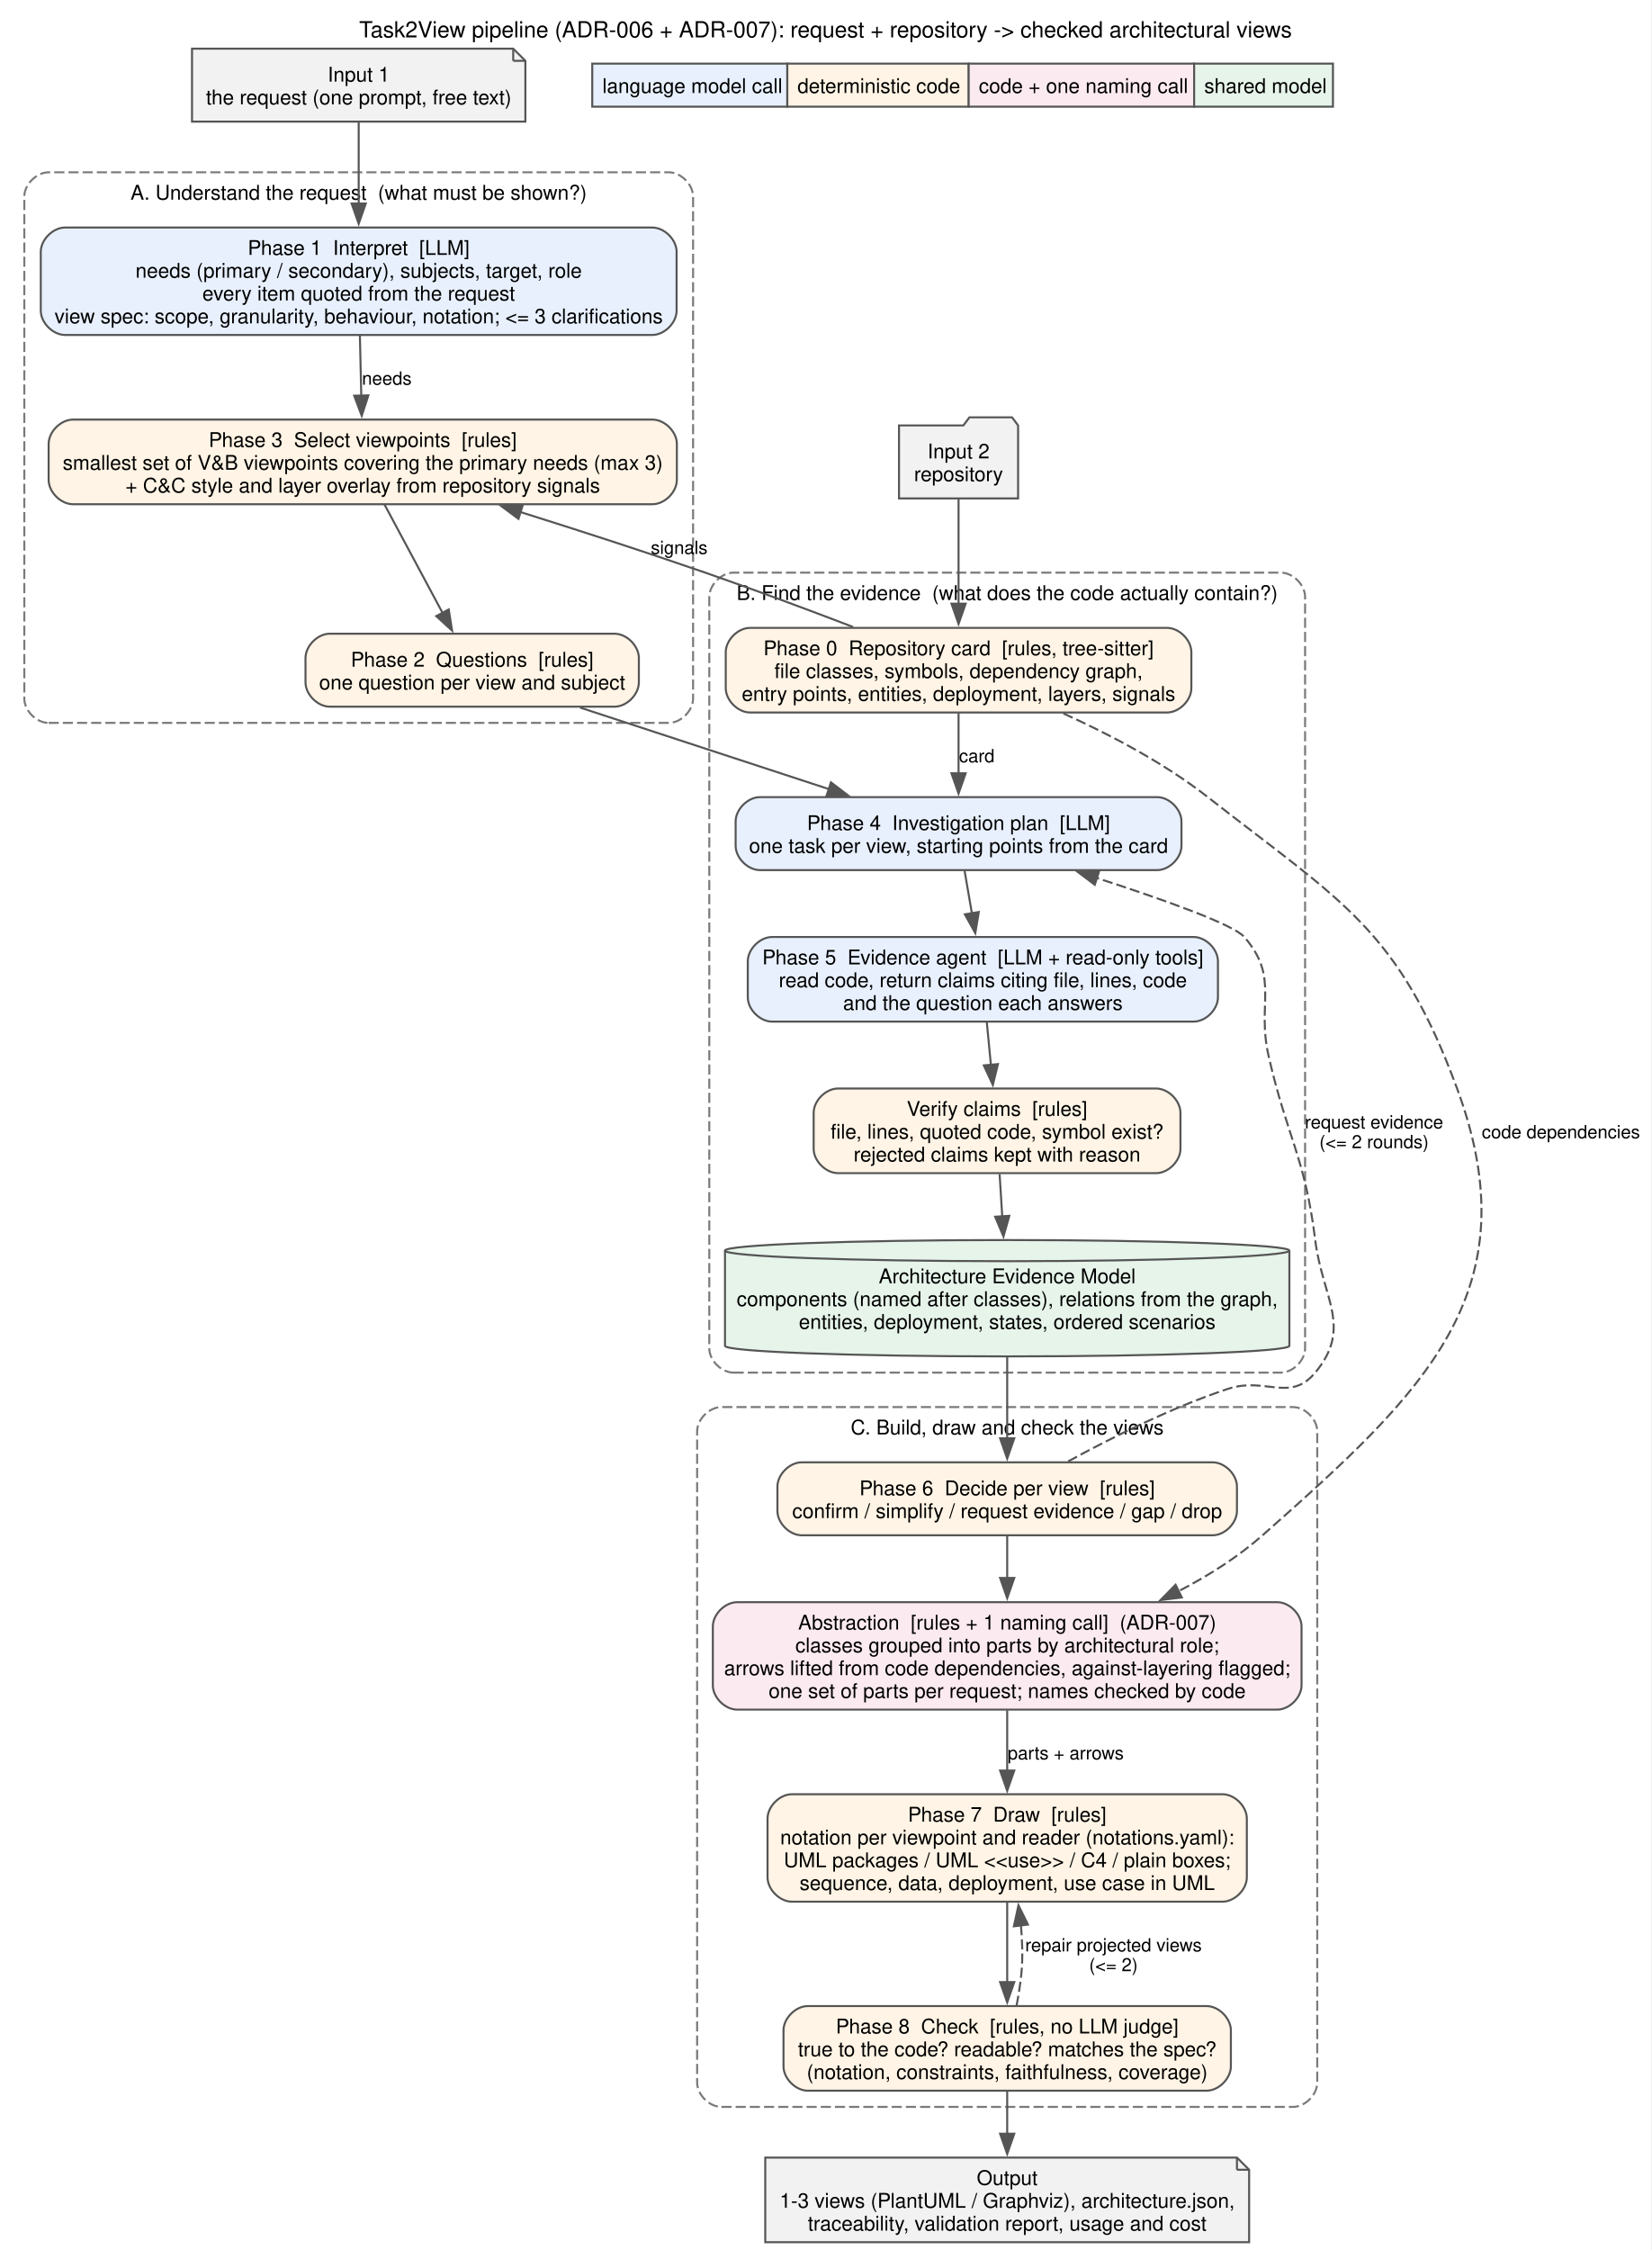
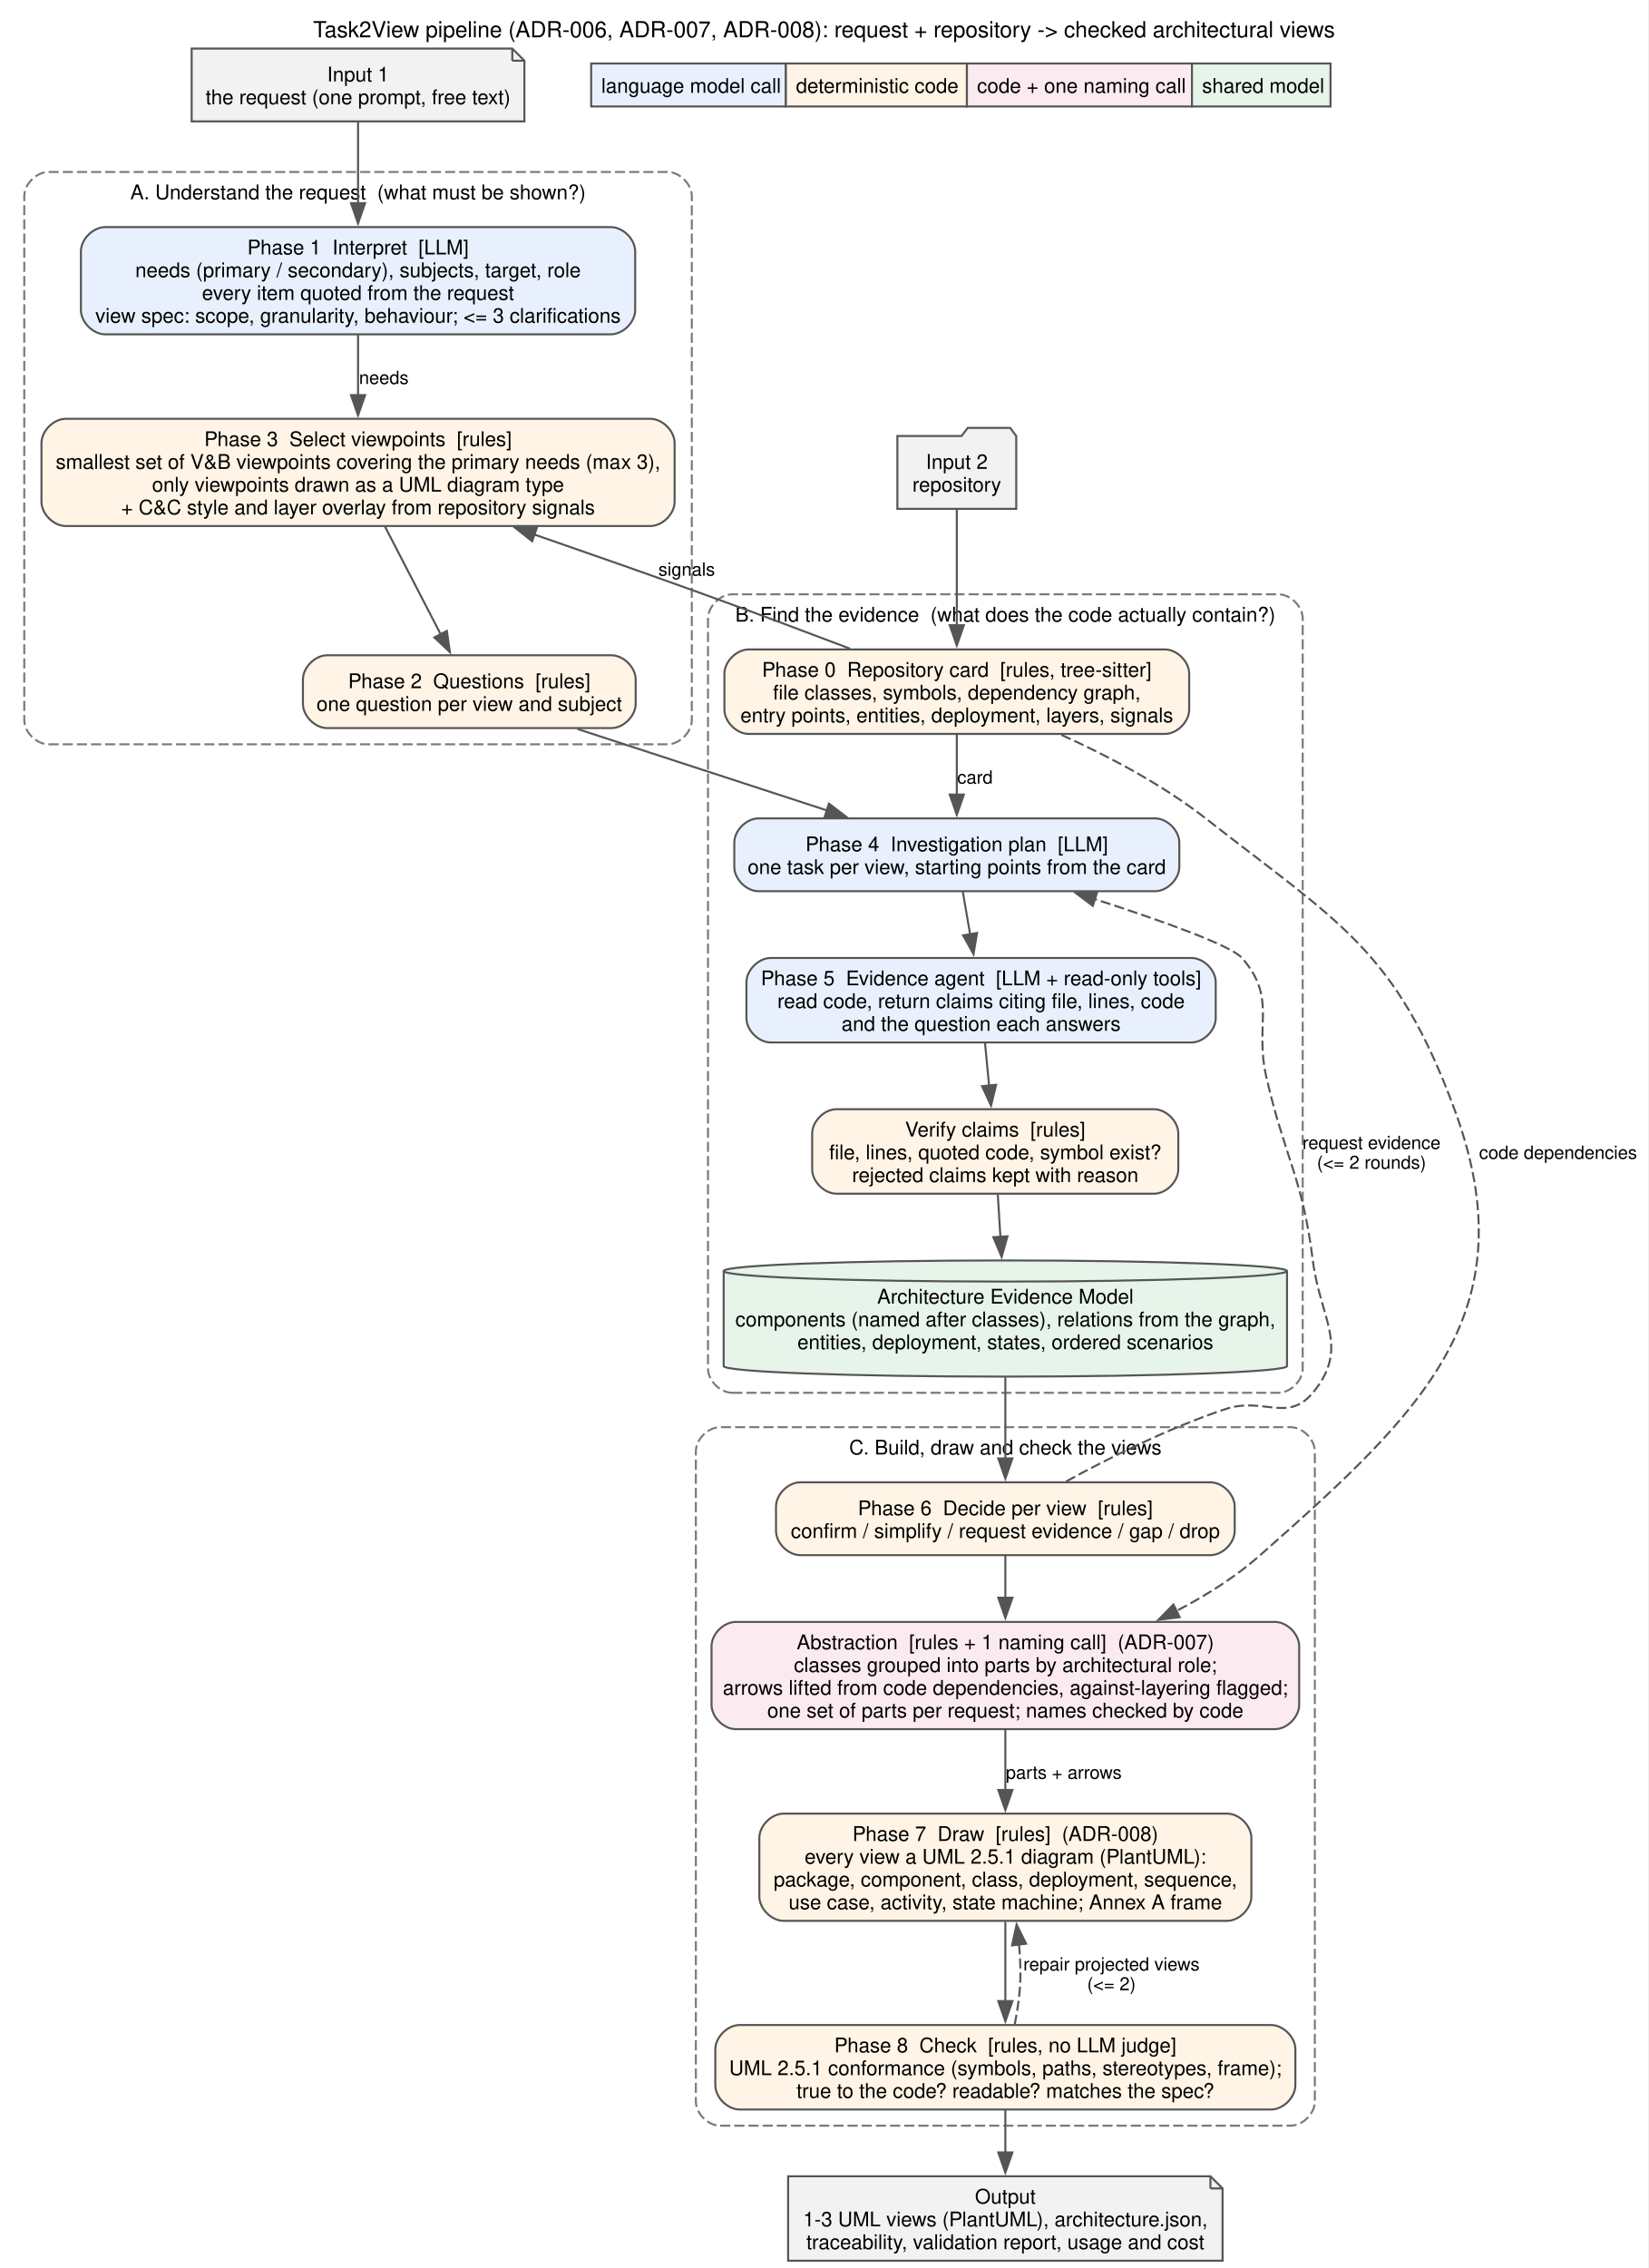
- <svg xmlns="http://www.w3.org/2000/svg" width="815pt" height="1110pt" viewBox="0.00 0.00 815.00 1110.00">
-   <g id="graph0" class="graph" transform="scale(1 1) rotate(0) translate(4 1106.16)">
-     <polygon fill="white" stroke="none" points="-4,4 -4,-1106.16 810.73,-1106.16 810.73,4 -4,4" />
-     <text xml:space="preserve" text-anchor="middle" x="403.36" y="-1087.71" font-family="Helvetica,sans-Serif" font-size="11.00">Task2View pipeline (ADR-006 + ADR-007): request + repository -&gt; checked architectural views</text>
+ <svg xmlns="http://www.w3.org/2000/svg" width="815pt" height="1121pt" viewBox="0.00 0.00 815.00 1121.00">
+   <g id="graph0" class="graph" transform="scale(1 1) rotate(0) translate(4 1117.41)">
+     <polygon fill="white" stroke="none" points="-4,4 -4,-1117.41 810.73,-1117.41 810.73,4 -4,4" />
+     <text xml:space="preserve" text-anchor="middle" x="403.36" y="-1098.96" font-family="Helvetica,sans-Serif" font-size="11.00">Task2View pipeline (ADR-006, ADR-007, ADR-008): request + repository -&gt; checked architectural views</text>
    <g id="clust1" class="cluster">
-       <path fill="none" stroke="#7a7a7a" stroke-dasharray="5,2" d="M20,-749.53C20,-749.53 326,-749.53 326,-749.53 332,-749.53 338,-755.53 338,-761.53 338,-761.53 338,-1009.16 338,-1009.16 338,-1015.16 332,-1021.16 326,-1021.16 326,-1021.16 20,-1021.16 20,-1021.16 14,-1021.16 8,-1015.16 8,-1009.16 8,-1009.16 8,-761.53 8,-761.53 8,-755.53 14,-749.53 20,-749.53" />
-       <text xml:space="preserve" text-anchor="middle" x="173" y="-1007.66" font-family="Helvetica,sans-Serif" font-size="10.00">A. Understand the request  (what must be shown?)</text>
+       <path fill="none" stroke="#7a7a7a" stroke-dasharray="5,2" d="M20,-749.53C20,-749.53 326,-749.53 326,-749.53 332,-749.53 338,-755.53 338,-761.53 338,-761.53 338,-1020.41 338,-1020.41 338,-1026.41 332,-1032.41 326,-1032.41 326,-1032.41 20,-1032.41 20,-1032.41 14,-1032.41 8,-1026.41 8,-1020.41 8,-1020.41 8,-761.53 8,-761.53 8,-755.53 14,-749.53 20,-749.53" />
+       <text xml:space="preserve" text-anchor="middle" x="173" y="-1018.91" font-family="Helvetica,sans-Serif" font-size="10.00">A. Understand the request  (what must be shown?)</text>
    </g>
    <g id="clust2" class="cluster">
      <path fill="none" stroke="#7a7a7a" stroke-dasharray="5,2" d="M358,-429C358,-429 628,-429 628,-429 634,-429 640,-435 640,-441 640,-441 640,-811.66 640,-811.66 640,-817.66 634,-823.66 628,-823.66 628,-823.66 358,-823.66 358,-823.66 352,-823.66 346,-817.66 346,-811.66 346,-811.66 346,-441 346,-441 346,-435 352,-429 358,-429" />
      <text xml:space="preserve" text-anchor="middle" x="493" y="-810.16" font-family="Helvetica,sans-Serif" font-size="10.00">B. Find the evidence  (what does the code actually contain?)</text>
    </g>
    <g id="clust3" class="cluster">
      <path fill="none" stroke="#7a7a7a" stroke-dasharray="5,2" d="M352,-66.75C352,-66.75 634,-66.75 634,-66.75 640,-66.75 646,-72.75 646,-78.75 646,-78.75 646,-400 646,-400 646,-406 640,-412 634,-412 634,-412 352,-412 352,-412 346,-412 340,-406 340,-400 340,-400 340,-78.75 340,-78.75 340,-72.75 346,-66.75 352,-66.75" />
      <text xml:space="preserve" text-anchor="middle" x="493" y="-398.5" font-family="Helvetica,sans-Serif" font-size="10.00">C. Build, draw and check the views</text>
    </g>
    <g id="node1" class="node">
-       <polygon fill="#f2f2f2" stroke="#555555" points="249.25,-1082.16 90.75,-1082.16 90.75,-1046.16 255.25,-1046.16 255.25,-1076.16 249.25,-1082.16" />
-       <polyline fill="none" stroke="#555555" points="249.25,-1082.16 249.25,-1076.16" />
-       <polyline fill="none" stroke="#555555" points="255.25,-1076.16 249.25,-1076.16" />
-       <text xml:space="preserve" text-anchor="middle" x="173" y="-1065.91" font-family="Helvetica,sans-Serif" font-size="10.00">Input 1</text>
-       <text xml:space="preserve" text-anchor="middle" x="173" y="-1054.66" font-family="Helvetica,sans-Serif" font-size="10.00">the request (one prompt, free text)</text>
+       <polygon fill="#f2f2f2" stroke="#555555" points="249.25,-1093.41 90.75,-1093.41 90.75,-1057.41 255.25,-1057.41 255.25,-1087.41 249.25,-1093.41" />
+       <polyline fill="none" stroke="#555555" points="249.25,-1093.41 249.25,-1087.41" />
+       <polyline fill="none" stroke="#555555" points="255.25,-1087.41 249.25,-1087.41" />
+       <text xml:space="preserve" text-anchor="middle" x="173" y="-1077.16" font-family="Helvetica,sans-Serif" font-size="10.00">Input 1</text>
+       <text xml:space="preserve" text-anchor="middle" x="173" y="-1065.91" font-family="Helvetica,sans-Serif" font-size="10.00">the request (one prompt, free text)</text>
    </g>
    <g id="node3" class="node">
-       <path fill="#e8f0fe" stroke="#555555" d="M317.88,-993.91C317.88,-993.91 28.13,-993.91 28.13,-993.91 22.12,-993.91 16.12,-987.91 16.12,-981.91 16.12,-981.91 16.12,-952.91 16.12,-952.91 16.12,-946.91 22.12,-940.91 28.12,-940.91 28.12,-940.91 317.88,-940.91 317.88,-940.91 323.88,-940.91 329.88,-946.91 329.88,-952.91 329.88,-952.91 329.88,-981.91 329.88,-981.91 329.88,-987.91 323.88,-993.91 317.88,-993.91" />
-       <text xml:space="preserve" text-anchor="middle" x="173" y="-980.41" font-family="Helvetica,sans-Serif" font-size="10.00">Phase 1  Interpret  [LLM]</text>
-       <text xml:space="preserve" text-anchor="middle" x="173" y="-969.16" font-family="Helvetica,sans-Serif" font-size="10.00">needs (primary / secondary), subjects, target, role</text>
-       <text xml:space="preserve" text-anchor="middle" x="173" y="-957.91" font-family="Helvetica,sans-Serif" font-size="10.00">every item quoted from the request</text>
-       <text xml:space="preserve" text-anchor="middle" x="173" y="-946.66" font-family="Helvetica,sans-Serif" font-size="10.00">view spec: scope, granularity, behaviour, notation; &lt;= 3 clarifications</text>
+       <path fill="#e8f0fe" stroke="#555555" d="M298,-1005.16C298,-1005.16 48,-1005.16 48,-1005.16 42,-1005.16 36,-999.16 36,-993.16 36,-993.16 36,-964.16 36,-964.16 36,-958.16 42,-952.16 48,-952.16 48,-952.16 298,-952.16 298,-952.16 304,-952.16 310,-958.16 310,-964.16 310,-964.16 310,-993.16 310,-993.16 310,-999.16 304,-1005.16 298,-1005.16" />
+       <text xml:space="preserve" text-anchor="middle" x="173" y="-991.66" font-family="Helvetica,sans-Serif" font-size="10.00">Phase 1  Interpret  [LLM]</text>
+       <text xml:space="preserve" text-anchor="middle" x="173" y="-980.41" font-family="Helvetica,sans-Serif" font-size="10.00">needs (primary / secondary), subjects, target, role</text>
+       <text xml:space="preserve" text-anchor="middle" x="173" y="-969.16" font-family="Helvetica,sans-Serif" font-size="10.00">every item quoted from the request</text>
+       <text xml:space="preserve" text-anchor="middle" x="173" y="-957.91" font-family="Helvetica,sans-Serif" font-size="10.00">view spec: scope, granularity, behaviour; &lt;= 3 clarifications</text>
    </g>
    <g id="edge1" class="edge">
-       <path fill="none" stroke="#555555" d="M173,-1045.78C173,-1034.51 173,-1019.39 173,-1005.51" />
-       <polygon fill="#555555" stroke="#555555" points="176.5,-1005.77 173,-995.77 169.5,-1005.77 176.5,-1005.77" />
+       <path fill="none" stroke="#555555" d="M173,-1057.03C173,-1045.76 173,-1030.64 173,-1016.76" />
+       <polygon fill="#555555" stroke="#555555" points="176.5,-1017.02 173,-1007.02 169.5,-1017.02 176.5,-1017.02" />
    </g>
    <g id="node2" class="node">
-       <polygon fill="#f2f2f2" stroke="#555555" points="498.38,-896.28 495.38,-900.28 474.38,-900.28 471.38,-896.28 439.62,-896.28 439.62,-860.28 498.38,-860.28 498.38,-896.28" />
-       <text xml:space="preserve" text-anchor="middle" x="469" y="-880.03" font-family="Helvetica,sans-Serif" font-size="10.00">Input 2</text>
-       <text xml:space="preserve" text-anchor="middle" x="469" y="-868.78" font-family="Helvetica,sans-Serif" font-size="10.00">repository</text>
+       <polygon fill="#f2f2f2" stroke="#555555" points="498.38,-901.91 495.38,-905.91 474.38,-905.91 471.38,-901.91 439.62,-901.91 439.62,-865.91 498.38,-865.91 498.38,-901.91" />
+       <text xml:space="preserve" text-anchor="middle" x="469" y="-885.66" font-family="Helvetica,sans-Serif" font-size="10.00">Input 2</text>
+       <text xml:space="preserve" text-anchor="middle" x="469" y="-874.41" font-family="Helvetica,sans-Serif" font-size="10.00">repository</text>
    </g>
    <g id="node6" class="node">
      <path fill="#fff4e5" stroke="#555555" d="M571.88,-796.41C571.88,-796.41 366.12,-796.41 366.12,-796.41 360.12,-796.41 354.12,-790.41 354.12,-784.41 354.12,-784.41 354.12,-766.66 354.12,-766.66 354.12,-760.66 360.12,-754.66 366.12,-754.66 366.12,-754.66 571.88,-754.66 571.88,-754.66 577.88,-754.66 583.88,-760.66 583.88,-766.66 583.88,-766.66 583.88,-784.41 583.88,-784.41 583.88,-790.41 577.88,-796.41 571.88,-796.41" />
      <text xml:space="preserve" text-anchor="middle" x="469" y="-782.91" font-family="Helvetica,sans-Serif" font-size="10.00">Phase 0  Repository card  [rules, tree-sitter]</text>
      <text xml:space="preserve" text-anchor="middle" x="469" y="-771.66" font-family="Helvetica,sans-Serif" font-size="10.00">file classes, symbols, dependency graph,</text>
      <text xml:space="preserve" text-anchor="middle" x="469" y="-760.41" font-family="Helvetica,sans-Serif" font-size="10.00">entry points, entities, deployment, layers, signals</text>
    </g>
    <g id="edge2" class="edge">
-       <path fill="none" stroke="#555555" d="M469,-860.19C469,-845.96 469,-825.31 469,-808.09" />
-       <polygon fill="#555555" stroke="#555555" points="472.5,-808.35 469,-798.35 465.5,-808.35 472.5,-808.35" />
+       <path fill="none" stroke="#555555" d="M469,-865.82C469,-850.33 469,-827.1 469,-808.22" />
+       <polygon fill="#555555" stroke="#555555" points="472.5,-808.37 469,-798.37 465.5,-808.37 472.5,-808.37" />
    </g>
    <g id="node4" class="node">
-       <path fill="#fff4e5" stroke="#555555" d="M318,-899.16C318,-899.16 32,-899.16 32,-899.16 26,-899.16 20,-893.16 20,-887.16 20,-887.16 20,-869.41 20,-869.41 20,-863.41 26,-857.41 32,-857.41 32,-857.41 318,-857.41 318,-857.41 324,-857.41 330,-863.41 330,-869.41 330,-869.41 330,-887.16 330,-887.16 330,-893.16 324,-899.16 318,-899.16" />
-       <text xml:space="preserve" text-anchor="middle" x="175" y="-885.66" font-family="Helvetica,sans-Serif" font-size="10.00">Phase 3  Select viewpoints  [rules]</text>
-       <text xml:space="preserve" text-anchor="middle" x="175" y="-874.41" font-family="Helvetica,sans-Serif" font-size="10.00">smallest set of V&amp;B viewpoints covering the primary needs (max 3)</text>
-       <text xml:space="preserve" text-anchor="middle" x="175" y="-863.16" font-family="Helvetica,sans-Serif" font-size="10.00">+ C&amp;C style and layer overlay from repository signals</text>
+       <path fill="#fff4e5" stroke="#555555" d="M317.5,-910.41C317.5,-910.41 28.5,-910.41 28.5,-910.41 22.5,-910.41 16.5,-904.41 16.5,-898.41 16.5,-898.41 16.5,-869.41 16.5,-869.41 16.5,-863.41 22.5,-857.41 28.5,-857.41 28.5,-857.41 317.5,-857.41 317.5,-857.41 323.5,-857.41 329.5,-863.41 329.5,-869.41 329.5,-869.41 329.5,-898.41 329.5,-898.41 329.5,-904.41 323.5,-910.41 317.5,-910.41" />
+       <text xml:space="preserve" text-anchor="middle" x="173" y="-896.91" font-family="Helvetica,sans-Serif" font-size="10.00">Phase 3  Select viewpoints  [rules]</text>
+       <text xml:space="preserve" text-anchor="middle" x="173" y="-885.66" font-family="Helvetica,sans-Serif" font-size="10.00">smallest set of V&amp;B viewpoints covering the primary needs (max 3),</text>
+       <text xml:space="preserve" text-anchor="middle" x="173" y="-874.41" font-family="Helvetica,sans-Serif" font-size="10.00">only viewpoints drawn as a UML diagram type</text>
+       <text xml:space="preserve" text-anchor="middle" x="173" y="-863.16" font-family="Helvetica,sans-Serif" font-size="10.00">+ C&amp;C style and layer overlay from repository signals</text>
    </g>
    <g id="edge4" class="edge">
-       <path fill="none" stroke="#555555" d="M173.59,-940.74C173.8,-931.39 174.05,-920.71 174.27,-910.9" />
-       <polygon fill="#555555" stroke="#555555" points="177.77,-911.11 174.5,-901.04 170.77,-910.95 177.77,-911.11" />
-       <text xml:space="preserve" text-anchor="middle" x="186.87" y="-916.36" font-family="Helvetica,sans-Serif" font-size="9.00">needs</text>
+       <path fill="none" stroke="#555555" d="M173,-951.82C173,-942.57 173,-931.96 173,-921.96" />
+       <polygon fill="#555555" stroke="#555555" points="176.5,-922.12 173,-912.12 169.5,-922.12 176.5,-922.12" />
+       <text xml:space="preserve" text-anchor="middle" x="185.75" y="-927.61" font-family="Helvetica,sans-Serif" font-size="9.00">needs</text>
    </g>
    <g id="node5" class="node">
-       <path fill="#fff4e5" stroke="#555555" d="M299.25,-793.53C299.25,-793.53 158.75,-793.53 158.75,-793.53 152.75,-793.53 146.75,-787.53 146.75,-781.53 146.75,-781.53 146.75,-769.53 146.75,-769.53 146.75,-763.53 152.75,-757.53 158.75,-757.53 158.75,-757.53 299.25,-757.53 299.25,-757.53 305.25,-757.53 311.25,-763.53 311.25,-769.53 311.25,-769.53 311.25,-781.53 311.25,-781.53 311.25,-787.53 305.25,-793.53 299.25,-793.53" />
-       <text xml:space="preserve" text-anchor="middle" x="229" y="-777.28" font-family="Helvetica,sans-Serif" font-size="10.00">Phase 2  Questions  [rules]</text>
-       <text xml:space="preserve" text-anchor="middle" x="229" y="-766.03" font-family="Helvetica,sans-Serif" font-size="10.00">one question per view and subject</text>
+       <path fill="#fff4e5" stroke="#555555" d="M298.25,-793.53C298.25,-793.53 157.75,-793.53 157.75,-793.53 151.75,-793.53 145.75,-787.53 145.75,-781.53 145.75,-781.53 145.75,-769.53 145.75,-769.53 145.75,-763.53 151.75,-757.53 157.75,-757.53 157.75,-757.53 298.25,-757.53 298.25,-757.53 304.25,-757.53 310.25,-763.53 310.25,-769.53 310.25,-769.53 310.25,-781.53 310.25,-781.53 310.25,-787.53 304.25,-793.53 298.25,-793.53" />
+       <text xml:space="preserve" text-anchor="middle" x="228" y="-777.28" font-family="Helvetica,sans-Serif" font-size="10.00">Phase 2  Questions  [rules]</text>
+       <text xml:space="preserve" text-anchor="middle" x="228" y="-766.03" font-family="Helvetica,sans-Serif" font-size="10.00">one question per view and subject</text>
    </g>
    <g id="edge5" class="edge">
-       <path fill="none" stroke="#555555" d="M185.67,-857.38C193.92,-841.99 205.42,-820.53 214.5,-803.58" />
-       <polygon fill="#555555" stroke="#555555" points="217.44,-805.51 219.08,-795.05 211.27,-802.21 217.44,-805.51" />
+       <path fill="none" stroke="#555555" d="M186.31,-857.16C194.66,-841.02 205.4,-820.23 213.9,-803.81" />
+       <polygon fill="#555555" stroke="#555555" points="216.92,-805.58 218.41,-795.08 210.71,-802.36 216.92,-805.58" />
    </g>
    <g id="node7" class="node">
      <path fill="#e8f0fe" stroke="#555555" d="M567,-712.91C567,-712.91 371,-712.91 371,-712.91 365,-712.91 359,-706.91 359,-700.91 359,-700.91 359,-688.91 359,-688.91 359,-682.91 365,-676.91 371,-676.91 371,-676.91 567,-676.91 567,-676.91 573,-676.91 579,-682.91 579,-688.91 579,-688.91 579,-700.91 579,-700.91 579,-706.91 573,-712.91 567,-712.91" />
      <text xml:space="preserve" text-anchor="middle" x="469" y="-696.66" font-family="Helvetica,sans-Serif" font-size="10.00">Phase 4  Investigation plan  [LLM]</text>
      <text xml:space="preserve" text-anchor="middle" x="469" y="-685.41" font-family="Helvetica,sans-Serif" font-size="10.00">one task per view, starting points from the card</text>
    </g>
    <g id="edge6" class="edge">
-       <path fill="none" stroke="#555555" d="M282.26,-757.08C318.62,-745.17 366.95,-729.34 405.34,-716.76" />
-       <polygon fill="#555555" stroke="#555555" points="406.03,-720.22 414.45,-713.78 403.85,-713.57 406.03,-720.22" />
+       <path fill="none" stroke="#555555" d="M281.49,-757.08C317.99,-745.17 366.53,-729.34 405.08,-716.76" />
+       <polygon fill="#555555" stroke="#555555" points="405.8,-720.21 414.22,-713.78 403.63,-713.55 405.8,-720.21" />
    </g>
    <g id="edge3" class="edge">
-       <path fill="none" stroke="#555555" d="M416.92,-796.87C394.57,-805.42 368.1,-815.3 344,-823.66 314.34,-833.94 281.5,-844.54 252.71,-853.58" />
-       <polygon fill="#555555" stroke="#555555" points="251.84,-850.18 243.34,-856.5 253.93,-856.86 251.84,-850.18" />
-       <text xml:space="preserve" text-anchor="middle" x="331.15" y="-832.86" font-family="Helvetica,sans-Serif" font-size="9.00">signals</text>
+       <path fill="none" stroke="#555555" d="M416.2,-796.8C393.96,-805.24 367.77,-815.06 344,-823.66 316.74,-833.51 286.92,-843.96 259.93,-853.29" />
+       <polygon fill="#555555" stroke="#555555" points="259.08,-849.88 250.77,-856.45 261.37,-856.5 259.08,-849.88" />
+       <text xml:space="preserve" text-anchor="middle" x="335.46" y="-832.86" font-family="Helvetica,sans-Serif" font-size="9.00">signals</text>
    </g>
    <g id="edge7" class="edge">
      <path fill="none" stroke="#555555" d="M469,-754.28C469,-745.23 469,-734.39 469,-724.52" />
      <polygon fill="#555555" stroke="#555555" points="472.5,-724.67 469,-714.67 465.5,-724.67 472.5,-724.67" />
      <text xml:space="preserve" text-anchor="middle" x="478" y="-730.11" font-family="Helvetica,sans-Serif" font-size="9.00">card</text>
    </g>
    <g id="node12" class="node">
      <path fill="#fbeaf0" stroke="#555555" d="M626.25,-315.75C626.25,-315.75 359.75,-315.75 359.75,-315.75 353.75,-315.75 347.75,-309.75 347.75,-303.75 347.75,-303.75 347.75,-274.75 347.75,-274.75 347.75,-268.75 353.75,-262.75 359.75,-262.75 359.75,-262.75 626.25,-262.75 626.25,-262.75 632.25,-262.75 638.25,-268.75 638.25,-274.75 638.25,-274.75 638.25,-303.75 638.25,-303.75 638.25,-309.75 632.25,-315.75 626.25,-315.75" />
      <text xml:space="preserve" text-anchor="middle" x="493" y="-302.25" font-family="Helvetica,sans-Serif" font-size="10.00">Abstraction  [rules + 1 naming call]  (ADR-007)</text>
      <text xml:space="preserve" text-anchor="middle" x="493" y="-291" font-family="Helvetica,sans-Serif" font-size="10.00">classes grouped into parts by architectural role;</text>
      <text xml:space="preserve" text-anchor="middle" x="493" y="-279.75" font-family="Helvetica,sans-Serif" font-size="10.00">arrows lifted from code dependencies, against-layering flagged;</text>
      <text xml:space="preserve" text-anchor="middle" x="493" y="-268.5" font-family="Helvetica,sans-Serif" font-size="10.00">one set of parts per request; names checked by code</text>
    </g>
    <g id="edge15" class="edge">
      <path fill="none" stroke="#555555" stroke-dasharray="5,2" d="M520.75,-754.17C543.82,-743.74 570.55,-729.68 592,-712.91 658.23,-661.1 685.86,-648.03 715,-569.16 752.03,-468.93 699.04,-419.53 619,-348.75 606.82,-337.98 592.31,-328.82 577.55,-321.17" />
      <polygon fill="#555555" stroke="#555555" points="579.18,-318.08 568.67,-316.79 576.09,-324.36 579.18,-318.08" />
      <text xml:space="preserve" text-anchor="middle" x="766.23" y="-544.61" font-family="Helvetica,sans-Serif" font-size="9.00">code dependencies</text>
    </g>
    <g id="node8" class="node">
      <path fill="#e8f0fe" stroke="#555555" d="M585,-643.91C585,-643.91 377,-643.91 377,-643.91 371,-643.91 365,-637.91 365,-631.91 365,-631.91 365,-614.16 365,-614.16 365,-608.16 371,-602.16 377,-602.16 377,-602.16 585,-602.16 585,-602.16 591,-602.16 597,-608.16 597,-614.16 597,-614.16 597,-631.91 597,-631.91 597,-637.91 591,-643.91 585,-643.91" />
      <text xml:space="preserve" text-anchor="middle" x="481" y="-630.41" font-family="Helvetica,sans-Serif" font-size="10.00">Phase 5  Evidence agent  [LLM + read-only tools]</text>
      <text xml:space="preserve" text-anchor="middle" x="481" y="-619.16" font-family="Helvetica,sans-Serif" font-size="10.00">read code, return claims citing file, lines, code</text>
      <text xml:space="preserve" text-anchor="middle" x="481" y="-607.91" font-family="Helvetica,sans-Serif" font-size="10.00">and the question each answers</text>
    </g>
    <g id="edge8" class="edge">
      <path fill="none" stroke="#555555" d="M471.97,-676.63C473.07,-670.22 474.36,-662.72 475.61,-655.43" />
      <polygon fill="#555555" stroke="#555555" points="479.01,-656.27 477.26,-645.82 472.12,-655.08 479.01,-656.27" />
    </g>
    <g id="node9" class="node">
      <path fill="#fff4e5" stroke="#555555" d="M566.5,-569.16C566.5,-569.16 409.5,-569.16 409.5,-569.16 403.5,-569.16 397.5,-563.16 397.5,-557.16 397.5,-557.16 397.5,-539.41 397.5,-539.41 397.5,-533.41 403.5,-527.41 409.5,-527.41 409.5,-527.41 566.5,-527.41 566.5,-527.41 572.5,-527.41 578.5,-533.41 578.5,-539.41 578.5,-539.41 578.5,-557.16 578.5,-557.16 578.5,-563.16 572.5,-569.16 566.5,-569.16" />
      <text xml:space="preserve" text-anchor="middle" x="488" y="-555.66" font-family="Helvetica,sans-Serif" font-size="10.00">Verify claims  [rules]</text>
      <text xml:space="preserve" text-anchor="middle" x="488" y="-544.41" font-family="Helvetica,sans-Serif" font-size="10.00">file, lines, quoted code, symbol exist?</text>
      <text xml:space="preserve" text-anchor="middle" x="488" y="-533.16" font-family="Helvetica,sans-Serif" font-size="10.00">rejected claims kept with reason</text>
    </g>
    <g id="edge9" class="edge">
      <path fill="none" stroke="#555555" d="M482.95,-601.77C483.58,-595.22 484.29,-587.81 484.98,-580.66" />
      <polygon fill="#555555" stroke="#555555" points="488.44,-581.23 485.92,-570.94 481.47,-580.56 488.44,-581.23" />
    </g>
    <g id="node10" class="node">
      <path fill="#e6f4ea" stroke="#555555" d="M632.25,-489.19C632.25,-492.07 569.84,-494.41 493,-494.41 416.16,-494.41 353.75,-492.07 353.75,-489.19 353.75,-489.19 353.75,-442.22 353.75,-442.22 353.75,-439.34 416.16,-437 493,-437 569.84,-437 632.25,-439.34 632.25,-442.22 632.25,-442.22 632.25,-489.19 632.25,-489.19" />
      <path fill="none" stroke="#555555" d="M632.25,-489.19C632.25,-486.31 569.84,-483.97 493,-483.97 416.16,-483.97 353.75,-486.31 353.75,-489.19" />
      <text xml:space="preserve" text-anchor="middle" x="493" y="-473.08" font-family="Helvetica,sans-Serif" font-size="10.00">Architecture Evidence Model</text>
      <text xml:space="preserve" text-anchor="middle" x="493" y="-461.83" font-family="Helvetica,sans-Serif" font-size="10.00">components (named after classes), relations from the graph,</text>
      <text xml:space="preserve" text-anchor="middle" x="493" y="-450.58" font-family="Helvetica,sans-Serif" font-size="10.00">entities, deployment, states, ordered scenarios</text>
    </g>
    <g id="edge10" class="edge">
      <path fill="none" stroke="#555555" d="M489.26,-526.95C489.66,-520.52 490.12,-513.19 490.57,-505.91" />
      <polygon fill="#555555" stroke="#555555" points="494.05,-506.35 491.17,-496.15 487.06,-505.91 494.05,-506.35" />
    </g>
    <g id="node11" class="node">
      <path fill="#fff4e5" stroke="#555555" d="M594.38,-384.75C594.38,-384.75 391.62,-384.75 391.62,-384.75 385.62,-384.75 379.62,-378.75 379.62,-372.75 379.62,-372.75 379.62,-360.75 379.62,-360.75 379.62,-354.75 385.62,-348.75 391.62,-348.75 391.62,-348.75 594.38,-348.75 594.38,-348.75 600.38,-348.75 606.38,-354.75 606.38,-360.75 606.38,-360.75 606.38,-372.75 606.38,-372.75 606.38,-378.75 600.38,-384.75 594.38,-384.75" />
      <text xml:space="preserve" text-anchor="middle" x="493" y="-368.5" font-family="Helvetica,sans-Serif" font-size="10.00">Phase 6  Decide per view  [rules]</text>
      <text xml:space="preserve" text-anchor="middle" x="493" y="-357.25" font-family="Helvetica,sans-Serif" font-size="10.00">confirm / simplify / request evidence / gap / drop</text>
    </g>
    <g id="edge11" class="edge">
      <path fill="none" stroke="#555555" d="M493,-436.66C493,-424.03 493,-409.14 493,-396.43" />
      <polygon fill="#555555" stroke="#555555" points="496.5,-396.58 493,-386.58 489.5,-396.58 496.5,-396.58" />
    </g>
    <g id="edge12" class="edge">
      <path fill="none" stroke="#555555" stroke-dasharray="5,2" d="M523.07,-385.19C544.46,-396.9 574.2,-411.81 602,-421 620.46,-427.1 632.58,-414.05 645,-429 663.58,-451.36 648.6,-465.56 645,-494.41 639.85,-535.69 631.28,-544.6 622,-585.16 616.06,-611.14 627.49,-623.8 610,-643.91 604.64,-650.07 570.46,-662.26 537.1,-673.06" />
      <polygon fill="#555555" stroke="#555555" points="536.23,-669.67 527.77,-676.05 538.36,-676.33 536.23,-669.67" />
      <text xml:space="preserve" text-anchor="middle" x="674.02" y="-549.48" font-family="Helvetica,sans-Serif" font-size="9.00">request evidence</text>
      <text xml:space="preserve" text-anchor="middle" x="674.02" y="-539.73" font-family="Helvetica,sans-Serif" font-size="9.00">(&lt;= 2 rounds)</text>
    </g>
    <g id="edge13" class="edge">
      <path fill="none" stroke="#555555" d="M493,-348.62C493,-342.34 493,-334.96 493,-327.6" />
      <polygon fill="#555555" stroke="#555555" points="496.5,-327.72 493,-317.72 489.5,-327.72 496.5,-327.72" />
    </g>
    <g id="node13" class="node">
-       <path fill="#fff4e5" stroke="#555555" d="M599.25,-221C599.25,-221 386.75,-221 386.75,-221 380.75,-221 374.75,-215 374.75,-209 374.75,-209 374.75,-180 374.75,-180 374.75,-174 380.75,-168 386.75,-168 386.75,-168 599.25,-168 599.25,-168 605.25,-168 611.25,-174 611.25,-180 611.25,-180 611.25,-209 611.25,-209 611.25,-215 605.25,-221 599.25,-221" />
-       <text xml:space="preserve" text-anchor="middle" x="493" y="-207.5" font-family="Helvetica,sans-Serif" font-size="10.00">Phase 7  Draw  [rules]</text>
-       <text xml:space="preserve" text-anchor="middle" x="493" y="-196.25" font-family="Helvetica,sans-Serif" font-size="10.00">notation per viewpoint and reader (notations.yaml):</text>
-       <text xml:space="preserve" text-anchor="middle" x="493" y="-185" font-family="Helvetica,sans-Serif" font-size="10.00">UML packages / UML &lt;&lt;use&gt;&gt; / C4 / plain boxes;</text>
-       <text xml:space="preserve" text-anchor="middle" x="493" y="-173.75" font-family="Helvetica,sans-Serif" font-size="10.00">sequence, data, deployment, use case in UML</text>
+       <path fill="#fff4e5" stroke="#555555" d="M602.62,-221C602.62,-221 383.38,-221 383.38,-221 377.38,-221 371.38,-215 371.38,-209 371.38,-209 371.38,-180 371.38,-180 371.38,-174 377.38,-168 383.38,-168 383.38,-168 602.62,-168 602.62,-168 608.62,-168 614.62,-174 614.62,-180 614.62,-180 614.62,-209 614.62,-209 614.62,-215 608.62,-221 602.62,-221" />
+       <text xml:space="preserve" text-anchor="middle" x="493" y="-207.5" font-family="Helvetica,sans-Serif" font-size="10.00">Phase 7  Draw  [rules]  (ADR-008)</text>
+       <text xml:space="preserve" text-anchor="middle" x="493" y="-196.25" font-family="Helvetica,sans-Serif" font-size="10.00">every view a UML 2.5.1 diagram (PlantUML):</text>
+       <text xml:space="preserve" text-anchor="middle" x="493" y="-185" font-family="Helvetica,sans-Serif" font-size="10.00">package, component, class, deployment, sequence,</text>
+       <text xml:space="preserve" text-anchor="middle" x="493" y="-173.75" font-family="Helvetica,sans-Serif" font-size="10.00">use case, activity, state machine; Annex A frame</text>
    </g>
    <g id="edge14" class="edge">
      <path fill="none" stroke="#555555" d="M493,-262.41C493,-253.17 493,-242.56 493,-232.55" />
      <polygon fill="#555555" stroke="#555555" points="496.5,-232.71 493,-222.71 489.5,-232.71 496.5,-232.71" />
      <text xml:space="preserve" text-anchor="middle" x="521.88" y="-238.2" font-family="Helvetica,sans-Serif" font-size="9.00">parts + arrows</text>
    </g>
    <g id="node14" class="node">
-       <path fill="#fff4e5" stroke="#555555" d="M591.38,-116.5C591.38,-116.5 394.62,-116.5 394.62,-116.5 388.62,-116.5 382.62,-110.5 382.62,-104.5 382.62,-104.5 382.62,-86.75 382.62,-86.75 382.62,-80.75 388.62,-74.75 394.62,-74.75 394.62,-74.75 591.38,-74.75 591.38,-74.75 597.38,-74.75 603.38,-80.75 603.38,-86.75 603.38,-86.75 603.38,-104.5 603.38,-104.5 603.38,-110.5 597.38,-116.5 591.38,-116.5" />
+       <path fill="#fff4e5" stroke="#555555" d="M624.38,-116.5C624.38,-116.5 361.62,-116.5 361.62,-116.5 355.62,-116.5 349.62,-110.5 349.62,-104.5 349.62,-104.5 349.62,-86.75 349.62,-86.75 349.62,-80.75 355.62,-74.75 361.62,-74.75 361.62,-74.75 624.38,-74.75 624.38,-74.75 630.38,-74.75 636.38,-80.75 636.38,-86.75 636.38,-86.75 636.38,-104.5 636.38,-104.5 636.38,-110.5 630.38,-116.5 624.38,-116.5" />
      <text xml:space="preserve" text-anchor="middle" x="493" y="-103" font-family="Helvetica,sans-Serif" font-size="10.00">Phase 8  Check  [rules, no LLM judge]</text>
-       <text xml:space="preserve" text-anchor="middle" x="493" y="-91.75" font-family="Helvetica,sans-Serif" font-size="10.00">true to the code? readable? matches the spec?</text>
-       <text xml:space="preserve" text-anchor="middle" x="493" y="-80.5" font-family="Helvetica,sans-Serif" font-size="10.00">(notation, constraints, faithfulness, coverage)</text>
+       <text xml:space="preserve" text-anchor="middle" x="493" y="-91.75" font-family="Helvetica,sans-Serif" font-size="10.00">UML 2.5.1 conformance (symbols, paths, stereotypes, frame);</text>
+       <text xml:space="preserve" text-anchor="middle" x="493" y="-80.5" font-family="Helvetica,sans-Serif" font-size="10.00">true to the code? readable? matches the spec?</text>
    </g>
    <g id="edge16" class="edge">
      <path fill="none" stroke="#555555" d="M493,-167.54C493,-155.48 493,-141.03 493,-128.32" />
      <polygon fill="#555555" stroke="#555555" points="496.5,-128.33 493,-118.33 489.5,-128.33 496.5,-128.33" />
    </g>
    <g id="edge17" class="edge">
      <path fill="none" stroke="#555555" stroke-dasharray="5,2" d="M497.61,-116.64C498.6,-121.78 499.5,-127.32 500,-132.5 500.75,-140.27 500.5,-148.59 499.76,-156.5" />
      <polygon fill="#555555" stroke="#555555" points="496.31,-155.84 498.56,-166.2 503.26,-156.7 496.31,-155.84" />
      <text xml:space="preserve" text-anchor="middle" x="545.45" y="-143.45" font-family="Helvetica,sans-Serif" font-size="9.00">repair projected views</text>
      <text xml:space="preserve" text-anchor="middle" x="545.45" y="-133.7" font-family="Helvetica,sans-Serif" font-size="9.00">(&lt;= 2)</text>
    </g>
    <g id="node15" class="node">
-       <polygon fill="#f2f2f2" stroke="#555555" points="606.38,-41.75 373.62,-41.75 373.62,0 612.38,0 612.38,-35.75 606.38,-41.75" />
-       <polyline fill="none" stroke="#555555" points="606.38,-41.75 606.38,-35.75" />
-       <polyline fill="none" stroke="#555555" points="612.38,-35.75 606.38,-35.75" />
+       <polygon fill="#f2f2f2" stroke="#555555" points="594.38,-41.75 385.62,-41.75 385.62,0 600.38,0 600.38,-35.75 594.38,-41.75" />
+       <polyline fill="none" stroke="#555555" points="594.38,-41.75 594.38,-35.75" />
+       <polyline fill="none" stroke="#555555" points="600.38,-35.75 594.38,-35.75" />
      <text xml:space="preserve" text-anchor="middle" x="493" y="-28.25" font-family="Helvetica,sans-Serif" font-size="10.00">Output</text>
-       <text xml:space="preserve" text-anchor="middle" x="493" y="-17" font-family="Helvetica,sans-Serif" font-size="10.00">1-3 views (PlantUML / Graphviz), architecture.json,</text>
+       <text xml:space="preserve" text-anchor="middle" x="493" y="-17" font-family="Helvetica,sans-Serif" font-size="10.00">1-3 UML views (PlantUML), architecture.json,</text>
      <text xml:space="preserve" text-anchor="middle" x="493" y="-5.75" font-family="Helvetica,sans-Serif" font-size="10.00">traceability, validation report, usage and cost</text>
    </g>
    <g id="edge18" class="edge">
      <path fill="none" stroke="#555555" d="M493,-74.36C493,-67.9 493,-60.58 493,-53.51" />
      <polygon fill="#555555" stroke="#555555" points="496.5,-53.54 493,-43.54 489.5,-53.54 496.5,-53.54" />
    </g>
    <g id="node16" class="node">
-       <path fill="#ffffff" stroke="none" d="M649.75,-1082.16C649.75,-1082.16 292.25,-1082.16 292.25,-1082.16 286.25,-1082.16 280.25,-1076.16 280.25,-1070.16 280.25,-1070.16 280.25,-1058.16 280.25,-1058.16 280.25,-1052.16 286.25,-1046.16 292.25,-1046.16 292.25,-1046.16 649.75,-1046.16 649.75,-1046.16 655.75,-1046.16 661.75,-1052.16 661.75,-1058.16 661.75,-1058.16 661.75,-1070.16 661.75,-1070.16 661.75,-1076.16 655.75,-1082.16 649.75,-1082.16" />
-       <polygon fill="#e8f0fe" stroke="none" points="288.25,-1053.53 288.25,-1074.78 384.5,-1074.78 384.5,-1053.53 288.25,-1053.53" />
-       <polygon fill="none" stroke="#555555" points="288.25,-1053.53 288.25,-1074.78 384.5,-1074.78 384.5,-1053.53 288.25,-1053.53" />
-       <text xml:space="preserve" text-anchor="start" x="293.25" y="-1060.28" font-family="Helvetica,sans-Serif" font-size="10.00">language model call</text>
-       <polygon fill="#fff4e5" stroke="none" points="384.5,-1053.53 384.5,-1074.78 474,-1074.78 474,-1053.53 384.5,-1053.53" />
-       <polygon fill="none" stroke="#555555" points="384.5,-1053.53 384.5,-1074.78 474,-1074.78 474,-1053.53 384.5,-1053.53" />
-       <text xml:space="preserve" text-anchor="start" x="389.5" y="-1060.28" font-family="Helvetica,sans-Serif" font-size="10.00">deterministic code</text>
-       <polygon fill="#fbeaf0" stroke="none" points="474,-1053.53 474,-1074.78 585.25,-1074.78 585.25,-1053.53 474,-1053.53" />
-       <polygon fill="none" stroke="#555555" points="474,-1053.53 474,-1074.78 585.25,-1074.78 585.25,-1053.53 474,-1053.53" />
-       <text xml:space="preserve" text-anchor="start" x="479" y="-1060.28" font-family="Helvetica,sans-Serif" font-size="10.00">code + one naming call</text>
-       <polygon fill="#e6f4ea" stroke="none" points="585.25,-1053.53 585.25,-1074.78 653.75,-1074.78 653.75,-1053.53 585.25,-1053.53" />
-       <polygon fill="none" stroke="#555555" points="585.25,-1053.53 585.25,-1074.78 653.75,-1074.78 653.75,-1053.53 585.25,-1053.53" />
-       <text xml:space="preserve" text-anchor="start" x="590.25" y="-1060.28" font-family="Helvetica,sans-Serif" font-size="10.00">shared model</text>
+       <path fill="#ffffff" stroke="none" d="M649.75,-1093.41C649.75,-1093.41 292.25,-1093.41 292.25,-1093.41 286.25,-1093.41 280.25,-1087.41 280.25,-1081.41 280.25,-1081.41 280.25,-1069.41 280.25,-1069.41 280.25,-1063.41 286.25,-1057.41 292.25,-1057.41 292.25,-1057.41 649.75,-1057.41 649.75,-1057.41 655.75,-1057.41 661.75,-1063.41 661.75,-1069.41 661.75,-1069.41 661.75,-1081.41 661.75,-1081.41 661.75,-1087.41 655.75,-1093.41 649.75,-1093.41" />
+       <polygon fill="#e8f0fe" stroke="none" points="288.25,-1064.78 288.25,-1086.03 384.5,-1086.03 384.5,-1064.78 288.25,-1064.78" />
+       <polygon fill="none" stroke="#555555" points="288.25,-1064.78 288.25,-1086.03 384.5,-1086.03 384.5,-1064.78 288.25,-1064.78" />
+       <text xml:space="preserve" text-anchor="start" x="293.25" y="-1071.53" font-family="Helvetica,sans-Serif" font-size="10.00">language model call</text>
+       <polygon fill="#fff4e5" stroke="none" points="384.5,-1064.78 384.5,-1086.03 474,-1086.03 474,-1064.78 384.5,-1064.78" />
+       <polygon fill="none" stroke="#555555" points="384.5,-1064.78 384.5,-1086.03 474,-1086.03 474,-1064.78 384.5,-1064.78" />
+       <text xml:space="preserve" text-anchor="start" x="389.5" y="-1071.53" font-family="Helvetica,sans-Serif" font-size="10.00">deterministic code</text>
+       <polygon fill="#fbeaf0" stroke="none" points="474,-1064.78 474,-1086.03 585.25,-1086.03 585.25,-1064.78 474,-1064.78" />
+       <polygon fill="none" stroke="#555555" points="474,-1064.78 474,-1086.03 585.25,-1086.03 585.25,-1064.78 474,-1064.78" />
+       <text xml:space="preserve" text-anchor="start" x="479" y="-1071.53" font-family="Helvetica,sans-Serif" font-size="10.00">code + one naming call</text>
+       <polygon fill="#e6f4ea" stroke="none" points="585.25,-1064.78 585.25,-1086.03 653.75,-1086.03 653.75,-1064.78 585.25,-1064.78" />
+       <polygon fill="none" stroke="#555555" points="585.25,-1064.78 585.25,-1086.03 653.75,-1086.03 653.75,-1064.78 585.25,-1064.78" />
+       <text xml:space="preserve" text-anchor="start" x="590.25" y="-1071.53" font-family="Helvetica,sans-Serif" font-size="10.00">shared model</text>
    </g>
  </g>
</svg>
